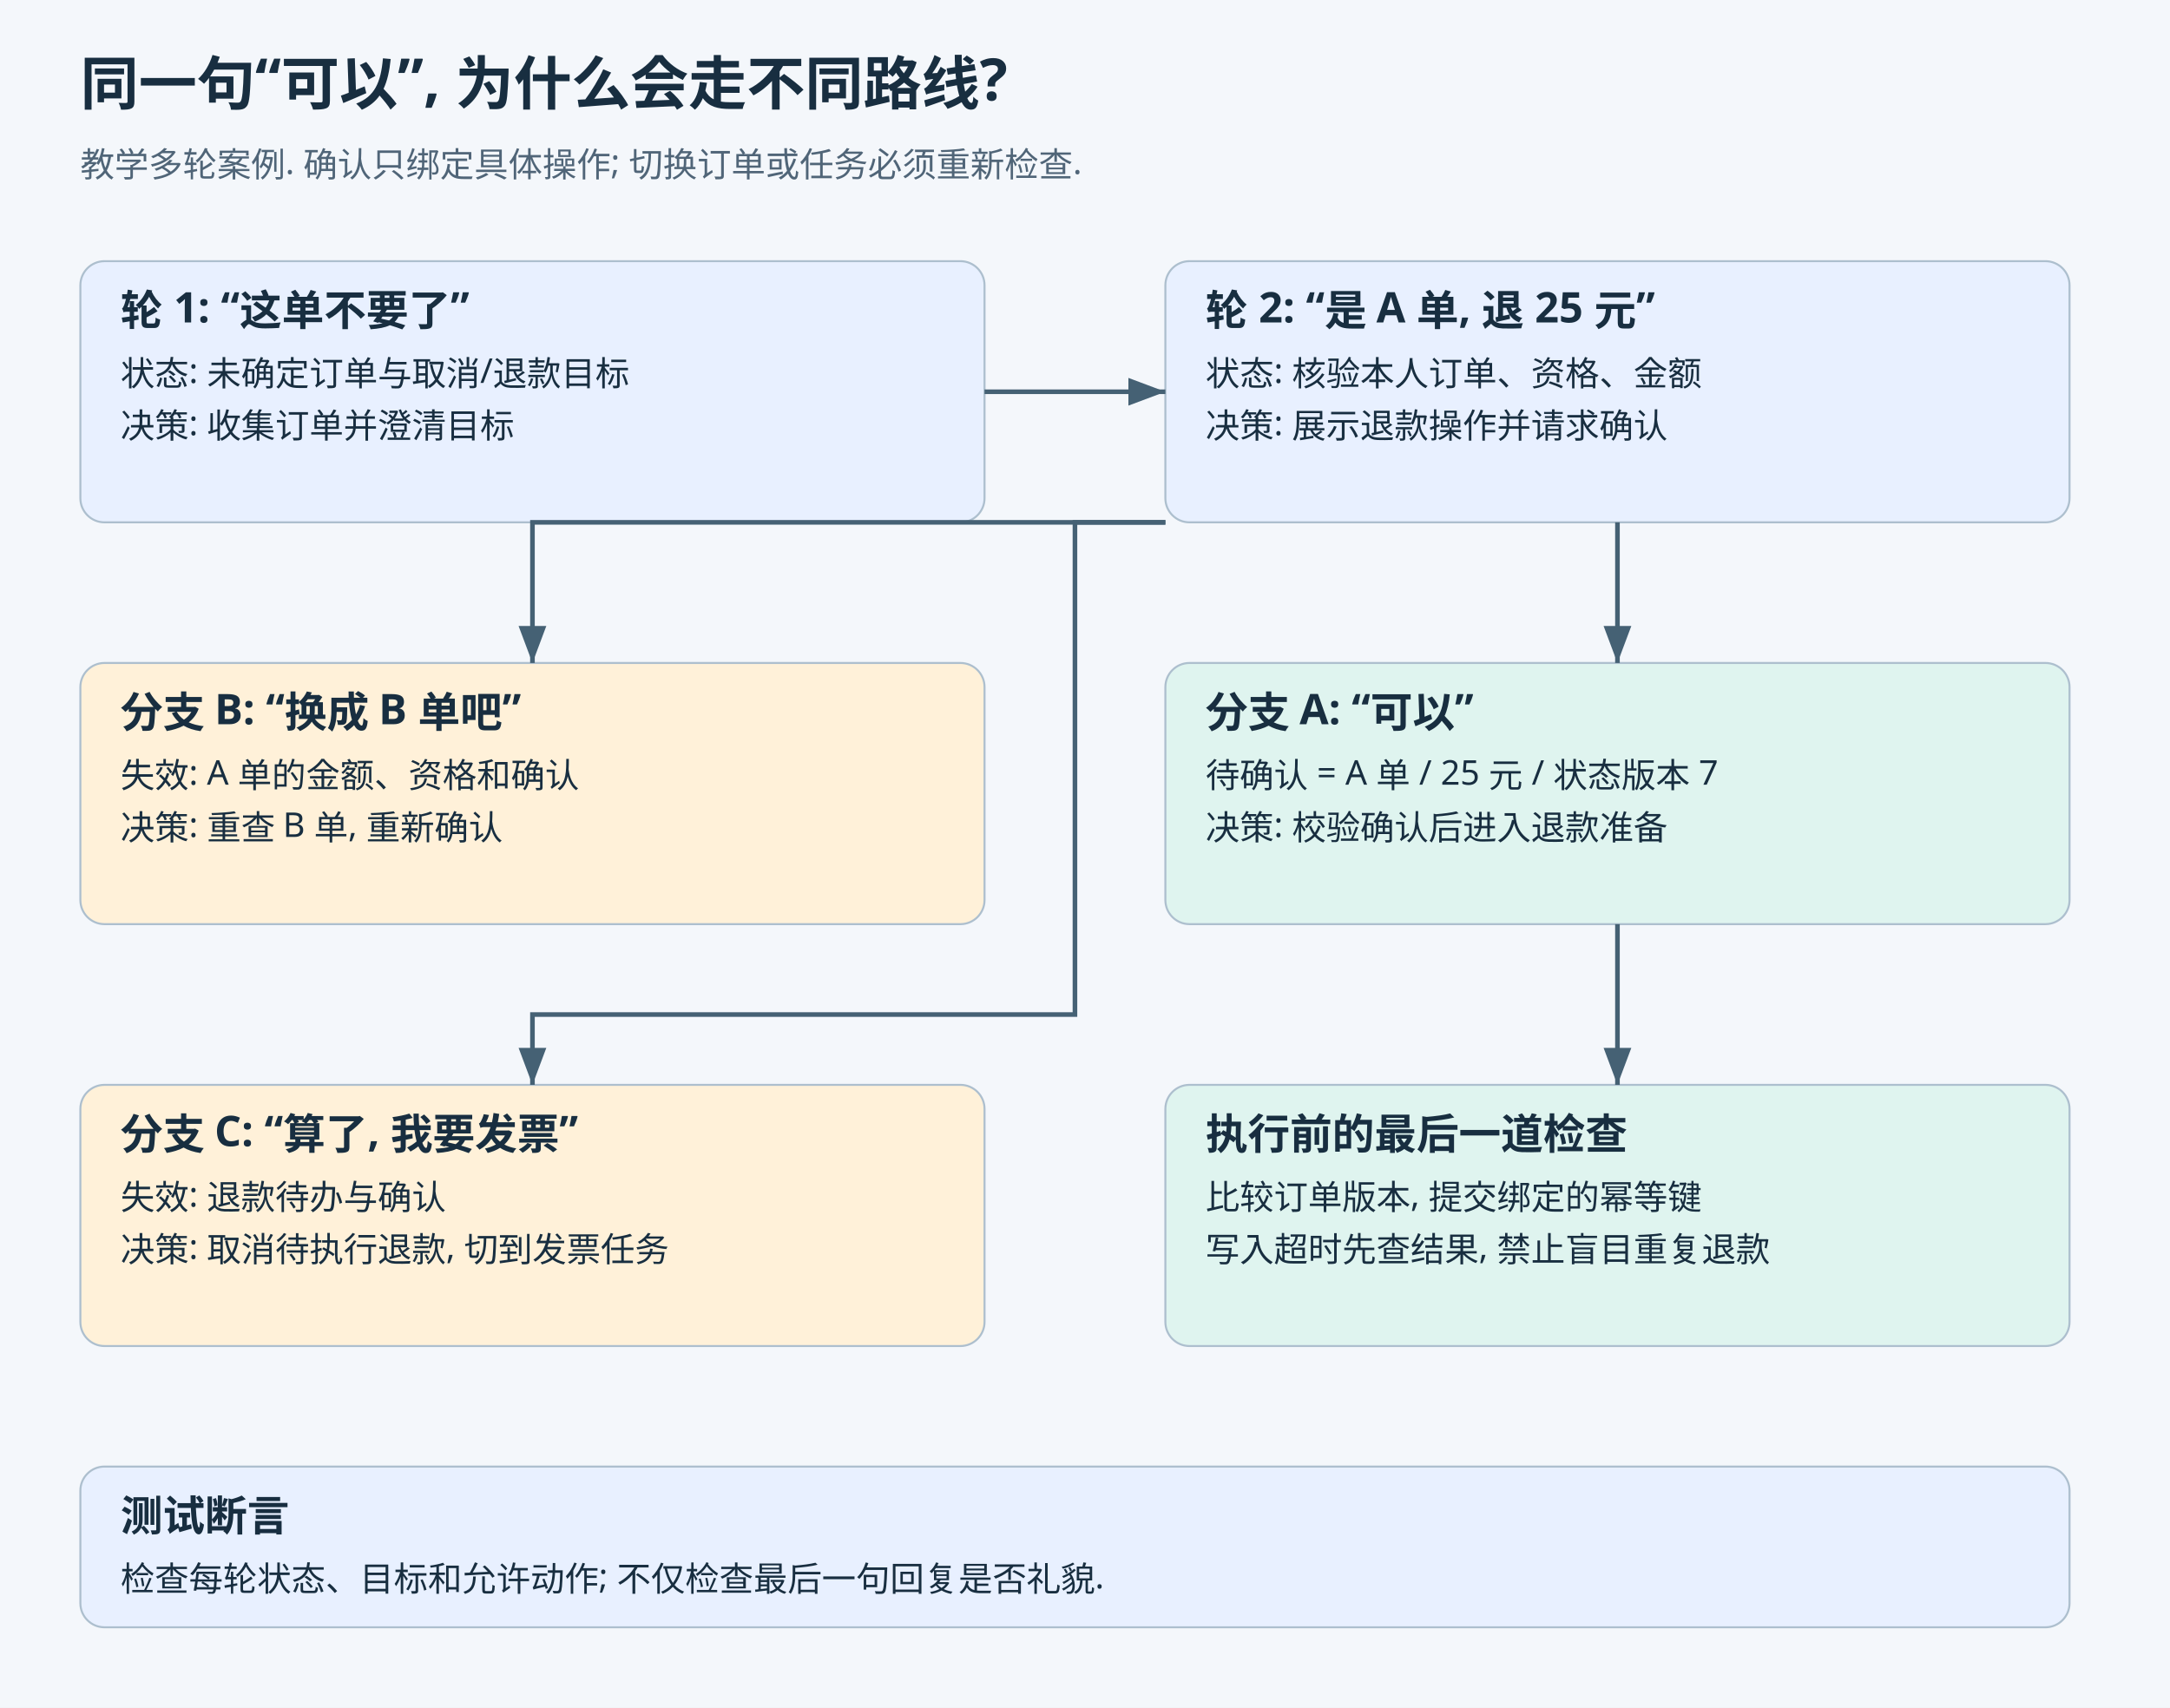
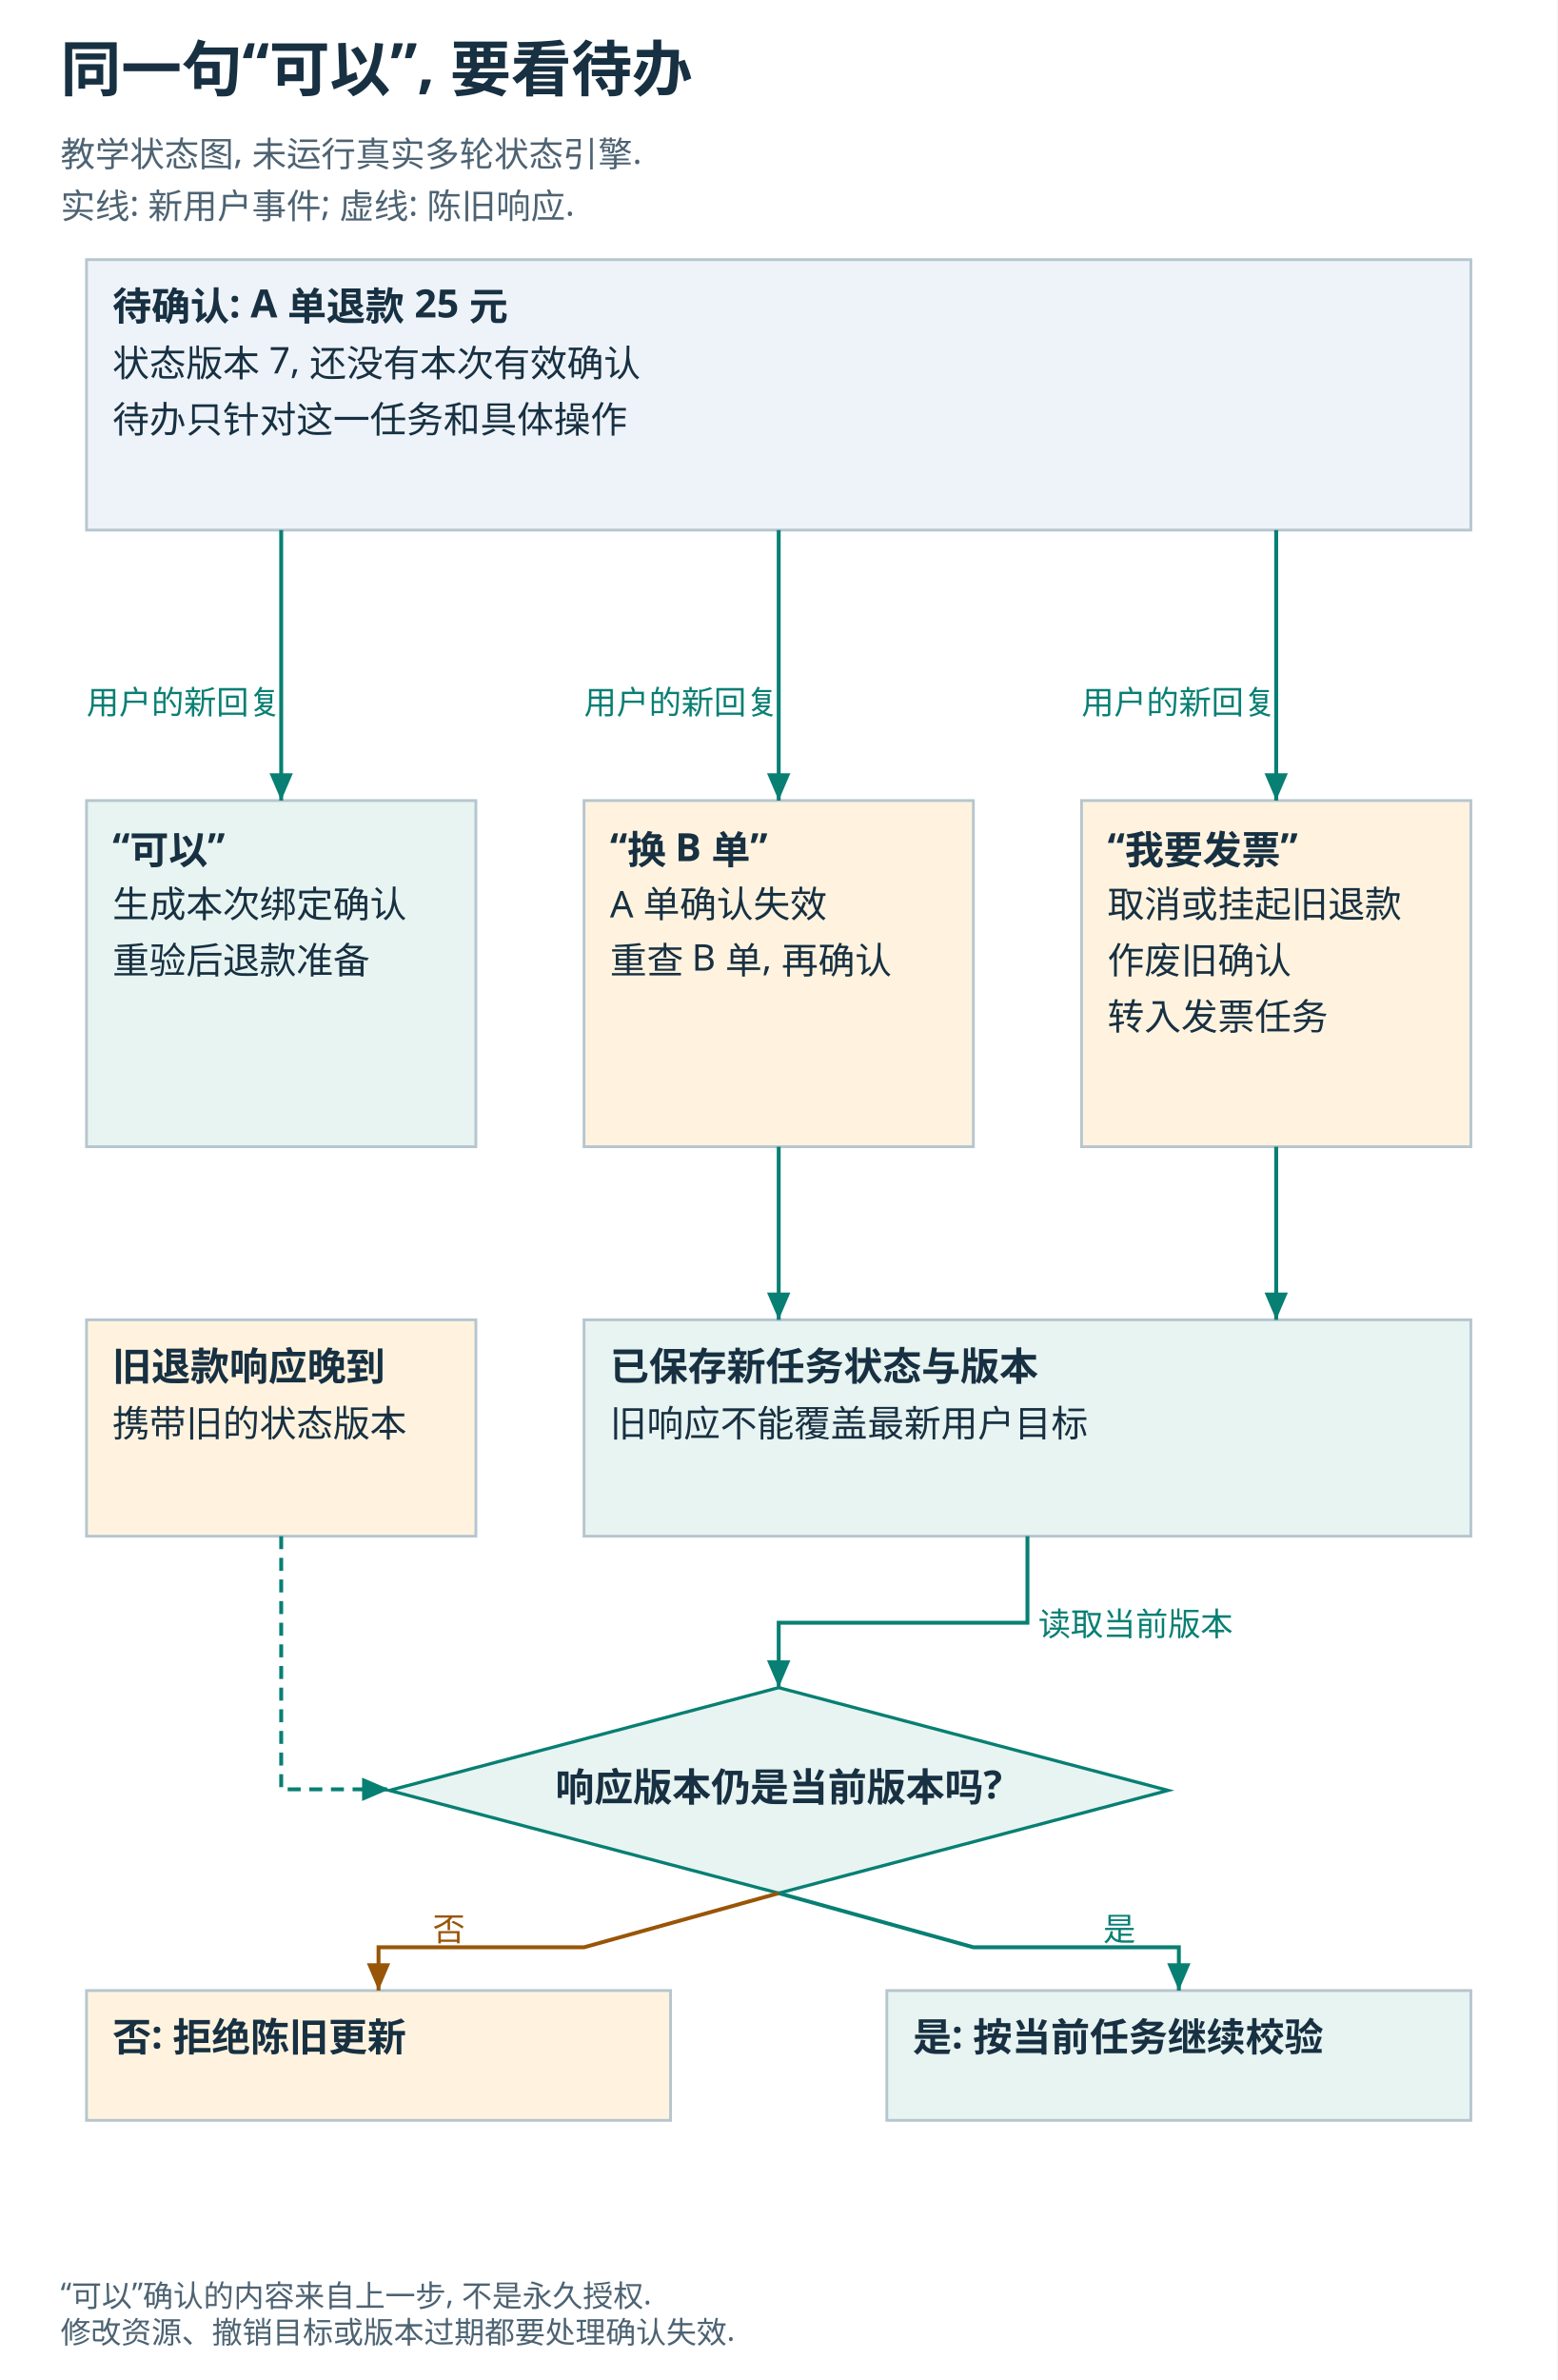
- <svg xmlns="http://www.w3.org/2000/svg" viewBox="0 0 1080 850" role="img" aria-labelledby="title desc">
+ <svg xmlns="http://www.w3.org/2000/svg" viewBox="0 0 720 1100" role="img" aria-labelledby="title desc">
  <defs>
-     <marker id="a" markerWidth="10" markerHeight="10" refX="8" refY="3" orient="auto">
-       <path d="M0,0 L0,6 L8,3 z" fill="#456174" />
+     <marker id="arrow" markerWidth="8" markerHeight="8" refX="7" refY="3" orient="auto">
+       <path d="M0,0 L0,6 L7,3 z" fill="#087f73" />
+     </marker>
+     <marker id="risk" markerWidth="8" markerHeight="8" refX="7" refY="3" orient="auto">
+       <path d="M0,0 L0,6 L7,3 z" fill="#995507" />
    </marker>
  </defs>
-   <rect width="1080" height="850" fill="#f4f7fb" />
-   <g font-family="PingFang SC,Microsoft YaHei,sans-serif" fill="#182e40">
-     <text x="40" y="52" font-size="29" font-weight="700">同一句“可以”, 为什么会走不同路线?</text>
-     <text x="40" y="88" font-size="17" fill="#506578">教学多轮案例. 确认只绑定具体操作; 切换订单或任务必须重新检查.</text>
-     <rect x="40" y="130" width="450" height="130" rx="12" fill="#e8f0ff" stroke="#adbfce" />
-     <text x="60" y="162" font-size="21" font-weight="600">轮 1: “这单不要了”</text>
-     <text x="60" y="192" font-size="17">状态: 未确定订单与取消/退款目标</text>
-     <text x="60" y="218" font-size="17">决策: 收集订单并澄清目标</text>
-     <rect x="580" y="130" width="450" height="130" rx="12" fill="#e8f0ff" stroke="#adbfce" />
-     <text x="600" y="162" font-size="21" font-weight="600">轮 2: “是 A 单, 退 25 元”</text>
-     <text x="600" y="192" font-size="17">状态: 核验本人订单、资格、金额</text>
-     <text x="600" y="218" font-size="17">决策: 展示退款操作并请求确认</text>
-     <rect x="580" y="330" width="450" height="130" rx="12" fill="#dff4ef" stroke="#adbfce" />
-     <text x="600" y="362" font-size="21" font-weight="600">分支 A: “可以”</text>
-     <text x="600" y="392" font-size="17">待确认 = A 单 / 25 元 / 状态版本 7</text>
-     <text x="600" y="418" font-size="17">决策: 校验确认后进入退款准备</text>
-     <rect x="40" y="330" width="450" height="130" rx="12" fill="#fff1d9" stroke="#adbfce" />
-     <text x="60" y="362" font-size="21" font-weight="600">分支 B: “换成 B 单吧”</text>
-     <text x="60" y="392" font-size="17">失效: A 单的金额、资格和确认</text>
-     <text x="60" y="418" font-size="17">决策: 重查 B 单, 重新确认</text>
-     <rect x="40" y="540" width="450" height="130" rx="12" fill="#fff1d9" stroke="#adbfce" />
-     <text x="60" y="572" font-size="21" font-weight="600">分支 C: “算了, 我要发票”</text>
-     <text x="60" y="602" font-size="17">失效: 退款待办与确认</text>
-     <text x="60" y="628" font-size="17">决策: 取消待执行退款, 切到发票任务</text>
-     <rect x="580" y="540" width="450" height="130" rx="12" fill="#dff4ef" stroke="#adbfce" />
-     <text x="600" y="572" font-size="21" font-weight="600">执行前的最后一道检查</text>
-     <text x="600" y="602" font-size="17">比较订单版本, 提交绑定的幂等键</text>
-     <text x="600" y="628" font-size="17">写入超时先查结果, 禁止盲目重复退款</text>
-     <rect x="40" y="730" width="990" height="80" rx="12" fill="#e8f0ff" stroke="#adbfce" />
-     <text x="60" y="762" font-size="21" font-weight="600">测试断言</text>
-     <text x="60" y="792" font-size="17">检查每轮状态、目标和允许动作; 不仅检查最后一句回复是否礼貌.</text>
-     <polyline points="490,195 580,195" fill="none" stroke="#456174" stroke-width="2.3" marker-end="url(#a)" />
-     <polyline points="805,260 805,330" fill="none" stroke="#456174" stroke-width="2.3" marker-end="url(#a)" />
-     <polyline points="580,260 265,260 265,330" fill="none" stroke="#456174" stroke-width="2.3" marker-end="url(#a)" />
-     <polyline points="580,260 535,260 535,505 265,505 265,540" fill="none" stroke="#456174" stroke-width="2.3" marker-end="url(#a)" />
-     <polyline points="805,460 805,540" fill="none" stroke="#456174" stroke-width="2.3" marker-end="url(#a)" />
+   <rect width="720" height="1100" fill="#ffffff" />
+   <g font-family="PingFang SC,Microsoft YaHei,sans-serif" fill="#173042">
+     <text x="28" y="42" font-size="28" font-weight="700" fill="#173042" text-anchor="start">同一句“可以”, 要看待办</text>
+     <text x="28" y="77" font-size="16" font-weight="400" fill="#4d6373" text-anchor="start">教学状态图, 未运行真实多轮状态引擎.</text>
+     <text x="28" y="101" font-size="16" font-weight="400" fill="#4d6373" text-anchor="start">实线: 新用户事件; 虚线: 陈旧响应.</text>
+     <rect x="40" y="120" width="640" height="125" fill="#eef3f9" stroke="#b6c6cf" stroke-width="1.3" />
+     <text x="52" y="148" font-size="18" font-weight="700" fill="#173042" text-anchor="start">待确认: A 单退款 25 元</text>
+     <text x="52" y="174" font-size="17" font-weight="400" fill="#173042" text-anchor="start">状态版本 7, 还没有本次有效确认</text>
+     <text x="52" y="200" font-size="17" font-weight="400" fill="#173042" text-anchor="start">待办只针对这一任务和具体操作</text>
+     <rect x="40" y="370" width="180" height="160" fill="#e8f4f1" stroke="#b6c6cf" stroke-width="1.3" />
+     <text x="52" y="398" font-size="18" font-weight="700" fill="#173042" text-anchor="start">“可以”</text>
+     <text x="52" y="424" font-size="17" font-weight="400" fill="#173042" text-anchor="start">生成本次绑定确认</text>
+     <text x="52" y="450" font-size="17" font-weight="400" fill="#173042" text-anchor="start">重验后退款准备</text>
+     <polyline points="130,245 130,370" fill="none" stroke="#087f73" stroke-width="1.8" marker-end="url(#arrow)" />
+     <text x="40" y="330" font-size="15" font-weight="400" fill="#087f73" text-anchor="start">用户的新回复</text>
+     <rect x="270" y="370" width="180" height="160" fill="#fff3df" stroke="#b6c6cf" stroke-width="1.3" />
+     <text x="282" y="398" font-size="18" font-weight="700" fill="#173042" text-anchor="start">“换 B 单”</text>
+     <text x="282" y="424" font-size="17" font-weight="400" fill="#173042" text-anchor="start">A 单确认失效</text>
+     <text x="282" y="450" font-size="17" font-weight="400" fill="#173042" text-anchor="start">重查 B 单, 再确认</text>
+     <polyline points="360,245 360,370" fill="none" stroke="#087f73" stroke-width="1.8" marker-end="url(#arrow)" />
+     <text x="270" y="330" font-size="15" font-weight="400" fill="#087f73" text-anchor="start">用户的新回复</text>
+     <rect x="500" y="370" width="180" height="160" fill="#fff3df" stroke="#b6c6cf" stroke-width="1.3" />
+     <text x="512" y="398" font-size="18" font-weight="700" fill="#173042" text-anchor="start">“我要发票”</text>
+     <text x="512" y="424" font-size="17" font-weight="400" fill="#173042" text-anchor="start">取消或挂起旧退款</text>
+     <text x="512" y="450" font-size="17" font-weight="400" fill="#173042" text-anchor="start">作废旧确认</text>
+     <text x="512" y="476" font-size="17" font-weight="400" fill="#173042" text-anchor="start">转入发票任务</text>
+     <polyline points="590,245 590,370" fill="none" stroke="#087f73" stroke-width="1.8" marker-end="url(#arrow)" />
+     <text x="500" y="330" font-size="15" font-weight="400" fill="#087f73" text-anchor="start">用户的新回复</text>
+     <rect x="270" y="610" width="410" height="100" fill="#e8f4f1" stroke="#b6c6cf" stroke-width="1.3" />
+     <text x="282" y="638" font-size="18" font-weight="700" fill="#173042" text-anchor="start">已保存新任务状态与版本</text>
+     <text x="282" y="664" font-size="17" font-weight="400" fill="#173042" text-anchor="start">旧响应不能覆盖最新用户目标</text>
+     <polyline points="360,530 360,610" fill="none" stroke="#087f73" stroke-width="1.8" marker-end="url(#arrow)" />
+     <polyline points="590,530 590,610" fill="none" stroke="#087f73" stroke-width="1.8" marker-end="url(#arrow)" />
+     <rect x="40" y="610" width="180" height="100" fill="#fff3df" stroke="#b6c6cf" stroke-width="1.3" />
+     <text x="52" y="638" font-size="18" font-weight="700" fill="#173042" text-anchor="start">旧退款响应晚到</text>
+     <text x="52" y="664" font-size="17" font-weight="400" fill="#173042" text-anchor="start">携带旧的状态版本</text>
+     <polygon points="360.0,780 540,827.5 360.0,875 180,827.5" fill="#e8f4f1" stroke="#087f73" stroke-width="1.5" />
+     <text x="360.0" y="832.5" font-size="18" font-weight="700" fill="#173042" text-anchor="middle">响应版本仍是当前版本吗?</text>
+     <polyline points="130,710 130,827 180,827" fill="none" stroke="#087f73" stroke-width="1.8" stroke-dasharray="6 4" marker-end="url(#arrow)" />
+     <polyline points="475,710 475,750 360,750 360,780" fill="none" stroke="#087f73" stroke-width="1.8" marker-end="url(#arrow)" />
+     <text x="480" y="756" font-size="15" font-weight="400" fill="#087f73" text-anchor="start">读取当前版本</text>
+     <rect x="40" y="920" width="270" height="60" fill="#fff3df" stroke="#b6c6cf" stroke-width="1.3" />
+     <text x="52" y="948" font-size="18" font-weight="700" fill="#173042" text-anchor="start">否: 拒绝陈旧更新</text>
+     <rect x="410" y="920" width="270" height="60" fill="#e8f4f1" stroke="#b6c6cf" stroke-width="1.3" />
+     <text x="422" y="948" font-size="18" font-weight="700" fill="#173042" text-anchor="start">是: 按当前任务继续校验</text>
+     <polyline points="360,875 270,900 175,900 175,920" fill="none" stroke="#995507" stroke-width="1.8" marker-end="url(#risk)" />
+     <text x="200" y="897" font-size="15" font-weight="400" fill="#995507" text-anchor="start">否</text>
+     <polyline points="360,875 450,900 545,900 545,920" fill="none" stroke="#087f73" stroke-width="1.8" marker-end="url(#arrow)" />
+     <text x="510" y="897" font-size="15" font-weight="400" fill="#087f73" text-anchor="start">是</text>
+     <text x="28" y="1065" font-size="14" font-weight="400" fill="#4d6373" text-anchor="start">“可以”确认的内容来自上一步, 不是永久授权.</text>
+     <text x="28" y="1083" font-size="14" font-weight="400" fill="#4d6373" text-anchor="start">修改资源、撤销目标或版本过期都要处理确认失效.</text>
  </g>
</svg>
